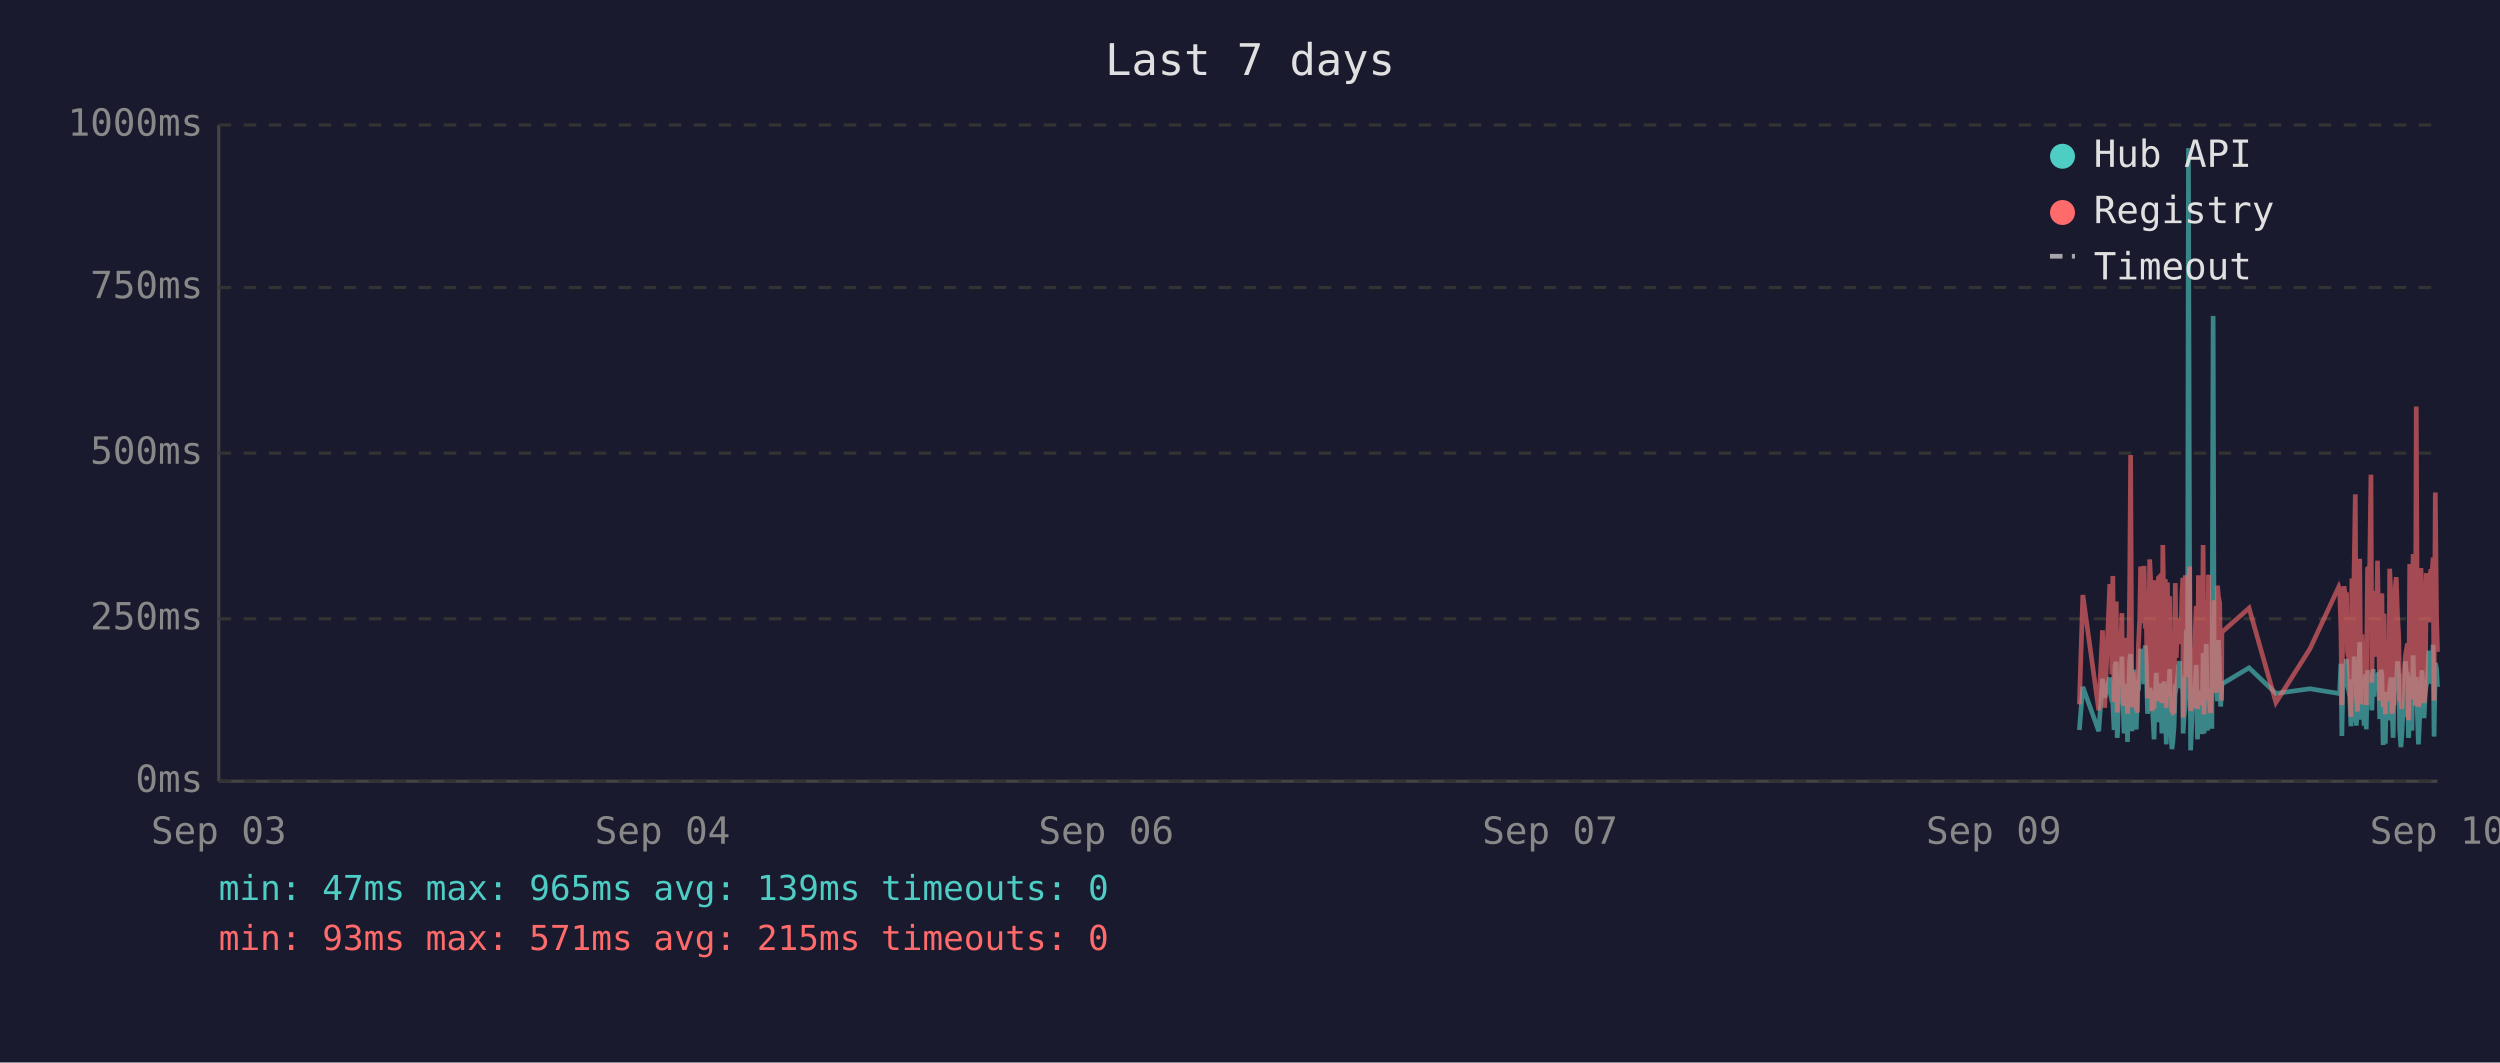
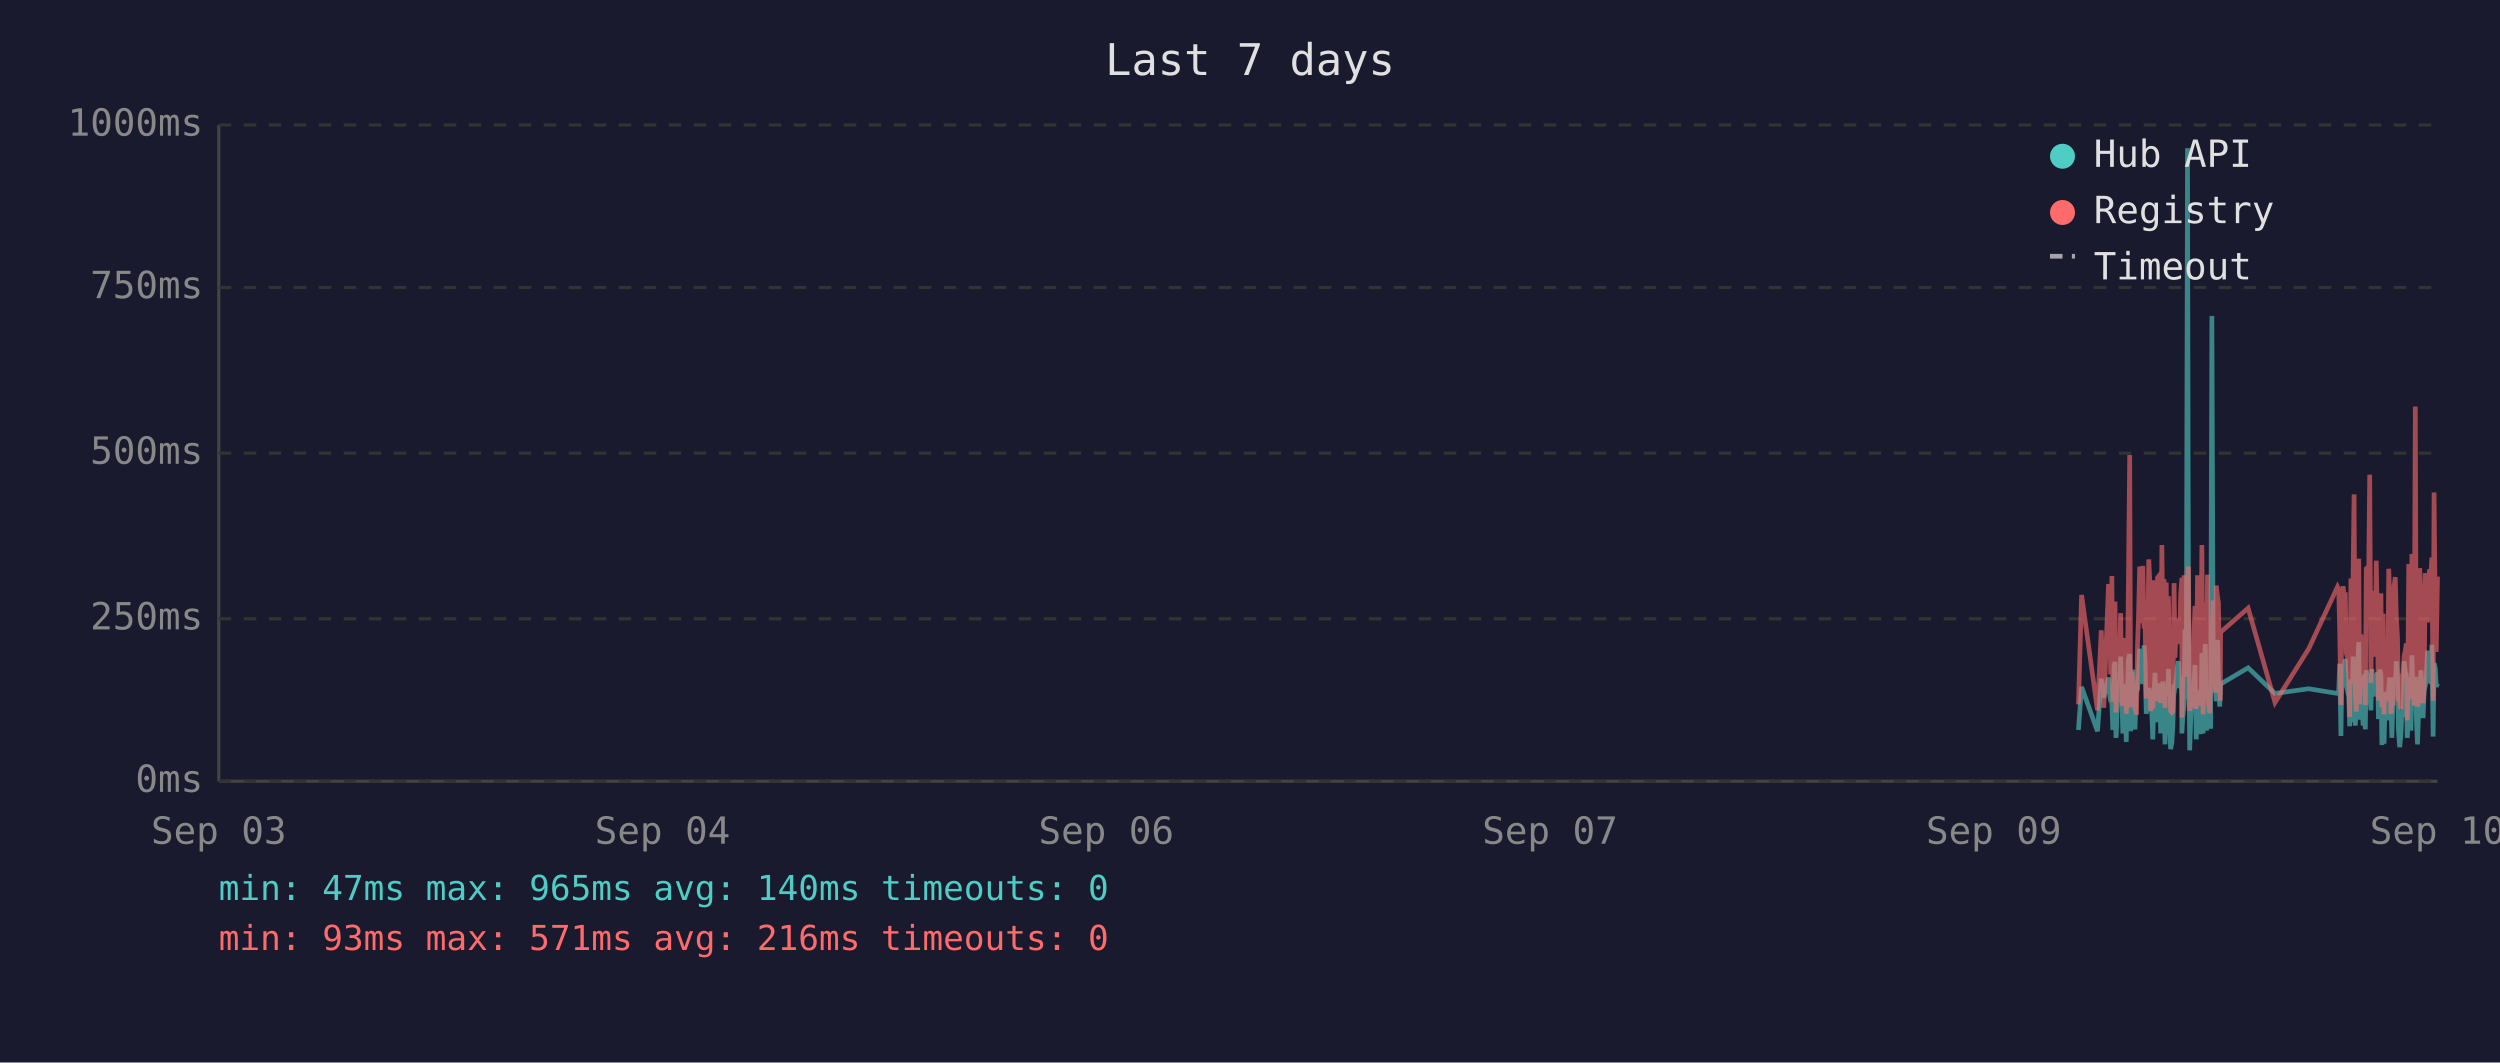
<svg xmlns="http://www.w3.org/2000/svg" viewBox="0 0 800 340" font-family="monospace" font-size="12">
  <rect width="800" height="340" fill="#1a1a2e" />
  <text x="400" y="24" fill="#e0e0e0" font-size="14" text-anchor="middle">Last 7 days</text>
  <line x1="70" y1="40" x2="70" y2="250" stroke="#444" stroke-width="1" />
  <line x1="70" y1="250" x2="780" y2="250" stroke="#444" stroke-width="1" />
  <line x1="70" y1="250" x2="780" y2="250" stroke="#333" stroke-width="1" stroke-dasharray="4" />
  <text x="65" y="250" fill="#888" text-anchor="end" dominant-baseline="middle">0ms</text>
  <line x1="70" y1="198" x2="780" y2="198" stroke="#333" stroke-width="1" stroke-dasharray="4" />
  <text x="65" y="198" fill="#888" text-anchor="end" dominant-baseline="middle">250ms</text>
  <line x1="70" y1="145" x2="780" y2="145" stroke="#333" stroke-width="1" stroke-dasharray="4" />
  <text x="65" y="145" fill="#888" text-anchor="end" dominant-baseline="middle">500ms</text>
  <line x1="70" y1="92" x2="780" y2="92" stroke="#333" stroke-width="1" stroke-dasharray="4" />
  <text x="65" y="92" fill="#888" text-anchor="end" dominant-baseline="middle">750ms</text>
  <line x1="70" y1="40" x2="780" y2="40" stroke="#333" stroke-width="1" stroke-dasharray="4" />
  <text x="65" y="40" fill="#888" text-anchor="end" dominant-baseline="middle">1000ms</text>
  <text x="70" y="270" fill="#888" text-anchor="middle">Sep 03</text>
  <text x="212" y="270" fill="#888" text-anchor="middle">Sep 04</text>
  <text x="354" y="270" fill="#888" text-anchor="middle">Sep 06</text>
  <text x="496" y="270" fill="#888" text-anchor="middle">Sep 07</text>
  <text x="638" y="270" fill="#888" text-anchor="middle">Sep 09</text>
  <text x="780" y="270" fill="#888" text-anchor="middle">Sep 10</text>
-   <polyline points="665.4,233.6 666.5,219.8 671.6,234.0 672.8,217.2 673.5,223.3 675.1,216.8 675.4,222.3 675.8,224.2 676.1,225.0 676.5,233.6 676.8,213.0 677.2,211.8 677.5,236.1 677.6,235.1 677.9,223.8 678.3,221.2 678.6,222.3 679.0,210.1 679.3,223.3 679.7,234.7 680.0,220.6 680.4,218.9 680.8,237.4 681.1,223.1 681.5,210.9 681.8,209.3 682.2,234.0 682.5,217.0 682.9,214.3 683.2,230.9 683.6,233.4 684.0,220.6 684.0,221.2 684.3,220.6 684.7,215.8 685.0,207.6 685.4,216.6 685.7,213.9 686.1,218.9 686.5,206.5 686.8,211.4 687.2,228.4 687.5,226.1 687.9,220.2 688.2,221.2 688.6,221.9 688.9,228.8 689.3,236.6 689.7,221.9 690.0,215.3 690.4,231.1 690.7,221.9 691.1,221.2 691.4,218.7 691.8,234.7 692.1,221.2 692.5,218.1 692.9,223.1 693.2,238.2 693.6,220.8 693.9,224.8 694.3,214.1 694.6,232.6 695.0,239.7 695.3,237.6 695.7,232.6 696.1,219.1 696.4,219.8 696.8,217.2 697.1,213.2 697.5,211.6 697.8,220.2 698.2,216.6 698.5,222.5 698.6,234.7 698.9,229.4 699.3,225.6 699.6,201.5 700.0,223.8 700.3,47.4 700.7,196.0 701.0,240.1 701.4,231.1 701.7,221.0 702.1,225.0 702.5,217.9 702.8,212.8 703.2,236.6 703.5,222.7 703.9,222.9 704.2,221.0 704.6,234.9 705.0,209.0 705.3,234.7 705.7,213.5 706.0,206.1 706.4,233.8 706.7,220.2 707.1,230.7 707.4,223.8 707.8,233.2 708.2,101.1 708.5,207.2 708.9,217.9 709.2,218.9 709.6,224.4 709.9,204.8 710.3,216.6 710.6,226.1 710.9,221.2 711.0,218.9 719.7,213.7 728.3,221.9 739.2,220.4 748.4,221.9 748.7,221.0 749.1,212.4 749.4,235.5 749.8,214.1 750.1,215.3 750.5,214.3 750.9,210.9 751.2,219.5 751.6,221.0 751.9,222.9 752.3,232.4 752.6,217.4 753.0,231.1 753.3,210.1 753.7,216.0 754.0,232.2 754.4,226.1 754.8,216.2 755.1,205.5 755.5,230.3 755.8,217.4 756.2,224.4 756.5,232.2 756.9,215.8 757.2,233.4 757.6,214.5 758.3,219.3 758.7,221.9 759.0,227.3 759.4,214.1 759.7,222.9 760.1,215.6 760.4,218.3 760.8,220.0 761.2,215.1 761.5,230.1 761.9,214.3 762.2,215.8 762.6,238.4 762.9,223.8 763.3,238.0 763.6,222.1 764.0,222.1 764.4,230.5 764.7,220.2 765.1,216.8 765.4,225.6 765.8,236.1 766.1,221.9 766.5,216.8 766.8,220.6 767.2,211.6 767.6,216.6 767.9,233.8 768.3,239.1 768.6,234.9 769.0,227.3 769.3,229.4 769.7,211.6 770.0,215.1 770.4,215.8 770.7,236.1 770.8,235.3 771.1,221.7 771.5,216.8 771.8,233.8 772.2,209.7 772.5,223.8 772.9,222.7 773.2,216.6 773.6,229.4 773.9,238.2 774.3,229.6 774.7,220.4 775.0,214.5 775.4,220.4 775.7,229.8 776.1,221.2 776.4,219.3 776.8,217.4 777.2,208.2 777.5,218.5 777.9,208.2 778.2,218.9 778.6,206.3 778.9,235.7 779.3,212.2 779.7,213.9 780.0,219.8" fill="none" stroke="#4ecdc4" stroke-width="1.5" opacity="0.6" />
-   <polyline points="665.4,225.4 666.5,190.4 671.6,227.3 672.8,201.7 673.5,226.5 675.1,187.6 675.4,187.6 675.8,215.8 676.1,184.3 676.5,224.6 676.8,206.3 677.2,192.5 677.5,228.0 677.6,225.8 677.9,209.0 678.3,204.0 678.6,209.0 679.0,196.2 679.3,224.4 679.7,225.8 680.0,206.1 680.4,204.2 680.8,228.4 681.1,222.3 681.5,186.0 681.8,145.6 682.2,226.3 682.5,215.1 682.9,226.3 683.2,224.2 683.6,226.5 684.0,228.0 684.0,228.0 684.3,206.5 684.7,198.1 685.0,181.3 685.4,193.1 685.7,199.4 686.1,181.1 686.5,201.1 686.8,196.7 687.2,223.5 687.5,214.9 687.9,179.0 688.2,185.3 688.6,227.5 688.9,225.8 689.3,226.7 689.7,185.7 690.0,209.5 690.4,224.4 690.7,184.9 691.1,184.5 691.4,206.3 691.8,225.0 692.1,174.4 692.5,200.7 692.9,185.3 693.2,226.5 693.6,186.4 693.9,222.7 694.3,190.8 694.6,216.6 695.0,227.5 695.3,228.0 695.7,227.7 696.1,186.6 696.4,210.5 696.8,200.2 697.1,200.4 697.5,198.1 697.8,206.1 698.2,190.4 698.5,184.9 698.6,229.6 698.9,217.7 699.3,184.1 699.6,188.3 700.0,216.6 700.3,187.8 700.7,181.3 701.0,227.5 701.4,225.6 701.7,207.4 702.1,226.5 702.5,201.3 702.8,193.9 703.2,226.9 703.5,184.1 703.9,209.0 704.2,185.5 704.6,225.8 705.0,174.4 705.3,228.6 705.7,192.7 706.0,197.5 706.4,224.0 706.7,183.9 707.1,225.0 707.4,228.2 707.8,216.0 708.2,209.9 708.5,192.2 708.9,193.3 709.2,221.7 709.6,187.4 709.9,191.0 710.3,192.9 710.6,217.2 710.9,224.2 711.0,202.3 719.7,194.6 728.3,224.8 739.2,207.6 748.4,187.8 748.7,188.7 749.1,201.7 749.4,225.6 749.8,191.0 750.1,187.6 750.5,190.8 750.9,190.6 751.2,208.8 751.6,210.5 751.9,216.0 752.3,229.4 752.6,185.1 753.0,218.7 753.3,182.8 753.7,158.2 754.0,221.7 754.4,227.7 754.8,191.8 755.1,178.8 755.5,225.4 755.8,203.0 756.2,219.5 756.5,219.3 756.9,205.3 757.2,225.6 757.6,182.0 758.3,181.3 758.7,151.9 759.0,218.5 759.4,189.1 759.7,208.0 760.1,207.4 760.4,210.1 760.8,179.4 761.2,202.1 761.5,224.2 761.9,194.3 762.2,189.9 762.6,226.3 762.9,196.4 763.3,228.6 763.6,206.5 764.0,217.4 764.4,224.4 764.7,182.0 765.1,191.4 765.4,228.4 765.8,225.4 766.1,225.2 766.5,187.6 766.8,184.7 767.2,196.7 767.6,204.0 767.9,223.8 768.3,224.4 768.6,226.9 769.0,215.6 769.3,216.8 769.7,210.1 770.0,208.2 770.4,205.9 770.7,230.5 770.8,228.4 771.1,180.5 771.5,186.4 771.8,223.8 772.2,177.3 772.5,184.7 772.9,225.8 773.2,130.1 773.6,217.2 773.9,226.1 774.3,224.8 774.7,181.8 775.0,190.8 775.4,201.7 775.7,225.0 776.1,221.0 776.4,183.4 776.8,192.7 777.2,199.2 777.5,184.9 777.9,182.2 778.2,183.9 778.6,178.4 778.9,224.2 779.3,157.6 779.7,197.7 780.0,208.6" fill="none" stroke="#ff6b6b" stroke-width="1.5" opacity="0.6" />
+   <polyline points="665.1,233.6 666.1,219.8 671.2,234.0 672.4,217.2 673.2,223.3 674.7,216.8 675.1,222.3 675.4,224.2 675.8,225.0 676.1,233.6 676.5,213.0 676.8,211.8 677.1,236.1 677.2,235.1 677.6,223.8 677.9,221.2 678.3,222.3 678.6,210.1 679.0,223.3 679.3,234.7 679.7,220.6 680.0,218.9 680.4,237.4 680.7,223.1 681.1,210.9 681.5,209.3 681.8,234.0 682.2,217.0 682.5,214.3 682.9,230.9 683.2,233.4 683.6,220.6 683.7,221.2 684.0,220.6 684.3,215.8 684.7,207.6 685.0,216.6 685.4,213.9 685.7,218.9 686.1,206.5 686.4,211.4 686.8,228.4 687.2,226.1 687.6,220.2 687.9,221.2 688.2,221.9 688.6,228.8 688.9,236.6 689.3,221.9 689.6,215.3 690.0,231.1 690.4,221.9 690.7,221.2 691.1,218.7 691.4,234.7 691.8,221.2 692.1,218.1 692.5,223.1 692.8,238.2 693.2,220.8 693.6,224.8 693.9,214.1 694.3,232.6 694.6,239.7 695.0,237.6 695.3,232.6 695.7,219.1 696.0,219.8 696.4,217.2 696.8,213.2 697.1,211.6 697.5,220.2 697.8,216.6 698.2,222.5 698.2,234.7 698.5,229.4 698.9,225.6 699.2,201.5 699.6,223.8 700.0,47.4 700.3,196.0 700.7,240.1 701.0,231.1 701.4,221.0 701.7,225.0 702.1,217.9 702.4,212.8 702.8,236.6 703.2,222.7 703.5,222.9 703.9,221.0 704.2,234.9 704.6,209.0 705.0,234.7 705.3,213.5 705.7,206.1 706.1,233.8 706.4,220.2 706.7,230.7 707.1,223.8 707.4,233.2 707.8,101.1 708.2,207.2 708.5,217.9 708.9,218.9 709.2,224.4 709.6,204.8 709.9,216.6 710.3,226.1 710.5,221.2 710.6,218.9 719.4,213.7 728.0,221.9 738.8,220.4 748.0,221.9 748.4,221.0 748.7,212.4 749.1,235.5 749.4,214.1 749.8,215.3 750.1,214.3 750.5,210.9 750.8,219.5 751.2,221.0 751.6,222.9 751.9,232.4 752.3,217.4 752.6,231.1 753.0,210.1 753.3,216.0 753.7,232.2 754.0,226.1 754.4,216.2 754.8,205.5 755.1,230.3 755.5,217.4 755.8,224.4 756.2,232.2 756.5,215.8 756.9,233.4 757.2,214.5 758.0,219.3 758.3,221.9 758.7,227.3 759.0,214.1 759.4,222.9 759.7,215.6 760.1,218.3 760.4,220.0 760.8,215.1 761.1,230.1 761.5,214.3 761.9,215.8 762.2,238.4 762.6,223.8 762.9,238.0 763.3,222.1 763.6,222.1 764.0,230.5 764.4,220.2 764.7,216.8 765.1,225.6 765.4,236.1 765.8,221.9 766.1,216.8 766.5,220.6 766.8,211.6 767.2,216.6 767.5,233.8 767.9,239.1 768.3,234.9 768.6,227.3 769.0,229.4 769.3,211.6 769.7,215.1 770.0,215.8 770.3,236.1 770.4,235.3 770.8,221.7 771.1,216.8 771.5,233.8 771.8,209.7 772.2,223.8 772.5,222.7 772.9,216.6 773.2,229.4 773.6,238.2 773.9,229.6 774.3,220.4 774.7,214.5 775.0,220.4 775.4,229.8 775.7,221.2 776.1,219.3 776.4,217.4 776.8,208.2 777.2,218.5 777.5,208.2 777.9,218.9 778.2,206.3 778.6,235.7 778.9,212.2 779.3,213.9 779.6,219.8 780.0,218.7" fill="none" stroke="#4ecdc4" stroke-width="1.5" opacity="0.6" />
+   <polyline points="665.1,225.4 666.1,190.4 671.2,227.3 672.4,201.7 673.2,226.5 674.7,187.6 675.1,187.6 675.4,215.8 675.8,184.3 676.1,224.6 676.5,206.3 676.8,192.5 677.1,228.0 677.2,225.8 677.6,209.0 677.9,204.0 678.3,209.0 678.6,196.2 679.0,224.4 679.3,225.8 679.7,206.1 680.0,204.2 680.4,228.4 680.7,222.3 681.1,186.0 681.5,145.6 681.8,226.3 682.2,215.1 682.5,226.3 682.9,224.2 683.2,226.5 683.6,228.0 683.7,228.0 684.0,206.5 684.3,198.1 684.7,181.3 685.0,193.1 685.4,199.4 685.7,181.1 686.1,201.1 686.4,196.7 686.8,223.5 687.2,214.9 687.6,179.0 687.9,185.3 688.2,227.5 688.6,225.8 688.9,226.7 689.3,185.7 689.6,209.5 690.0,224.4 690.4,184.9 690.7,184.5 691.1,206.3 691.4,225.0 691.8,174.4 692.1,200.7 692.5,185.3 692.8,226.5 693.2,186.4 693.6,222.7 693.9,190.8 694.3,216.6 694.6,227.5 695.0,228.0 695.3,227.7 695.7,186.6 696.0,210.5 696.4,200.2 696.8,200.4 697.1,198.1 697.5,206.1 697.8,190.4 698.2,184.9 698.2,229.6 698.5,217.7 698.9,184.1 699.2,188.3 699.6,216.6 700.0,187.8 700.3,181.3 700.7,227.5 701.0,225.6 701.4,207.4 701.7,226.5 702.1,201.3 702.4,193.9 702.8,226.9 703.2,184.1 703.5,209.0 703.9,185.5 704.2,225.8 704.6,174.4 705.0,228.6 705.3,192.7 705.7,197.5 706.1,224.0 706.4,183.9 706.7,225.0 707.1,228.2 707.4,216.0 707.8,209.9 708.2,192.2 708.5,193.3 708.9,221.7 709.2,187.4 709.6,191.0 709.9,192.9 710.3,217.2 710.5,224.2 710.6,202.3 719.4,194.6 728.0,224.8 738.8,207.6 748.0,187.8 748.4,188.7 748.7,201.7 749.1,225.6 749.4,191.0 749.8,187.6 750.1,190.8 750.5,190.6 750.8,208.8 751.2,210.5 751.6,216.0 751.9,229.4 752.3,185.1 752.6,218.7 753.0,182.8 753.3,158.2 753.7,221.7 754.0,227.7 754.4,191.8 754.8,178.8 755.1,225.4 755.5,203.0 755.8,219.5 756.2,219.3 756.5,205.3 756.9,225.6 757.2,182.0 758.0,181.3 758.3,151.9 758.7,218.5 759.0,189.1 759.4,208.0 759.7,207.4 760.1,210.1 760.4,179.4 760.8,202.1 761.1,224.2 761.5,194.3 761.9,189.9 762.2,226.3 762.6,196.4 762.9,228.6 763.3,206.5 763.6,217.4 764.0,224.4 764.4,182.0 764.7,191.4 765.1,228.4 765.4,225.4 765.8,225.2 766.1,187.6 766.5,184.7 766.8,196.7 767.2,204.0 767.5,223.8 767.9,224.4 768.3,226.9 768.6,215.6 769.0,216.8 769.3,210.1 769.7,208.2 770.0,205.9 770.3,230.5 770.4,228.4 770.8,180.5 771.1,186.4 771.5,223.8 771.8,177.3 772.2,184.7 772.5,225.8 772.9,130.1 773.2,217.2 773.6,226.1 773.9,224.8 774.3,181.8 774.7,190.8 775.0,201.7 775.4,225.0 775.7,221.0 776.1,183.4 776.4,192.7 776.8,199.2 777.2,184.9 777.5,182.2 777.9,183.9 778.2,178.4 778.6,224.2 778.9,157.6 779.3,197.7 779.6,208.6 780.0,184.5" fill="none" stroke="#ff6b6b" stroke-width="1.5" opacity="0.6" />
  <circle cx="660" cy="50" r="4" fill="#4ecdc4" />
  <text x="670" y="50" fill="#e0e0e0" dominant-baseline="middle">Hub API</text>
  <circle cx="660" cy="68" r="4" fill="#ff6b6b" />
  <text x="670" y="68" fill="#e0e0e0" dominant-baseline="middle">Registry</text>
  <line x1="656" y1="82" x2="664" y2="82" stroke="#e0e0e0" stroke-width="1.5" stroke-dasharray="4,3" opacity="0.7" />
  <text x="670" y="86" fill="#e0e0e0" dominant-baseline="middle">Timeout</text>
-   <text x="70" y="288" fill="#4ecdc4" font-size="11">min: 47ms  max: 965ms  avg: 139ms  timeouts: 0</text>
-   <text x="70" y="304" fill="#ff6b6b" font-size="11">min: 93ms  max: 571ms  avg: 215ms  timeouts: 0</text>
+   <text x="70" y="288" fill="#4ecdc4" font-size="11">min: 47ms  max: 965ms  avg: 140ms  timeouts: 0</text>
+   <text x="70" y="304" fill="#ff6b6b" font-size="11">min: 93ms  max: 571ms  avg: 216ms  timeouts: 0</text>
</svg>
